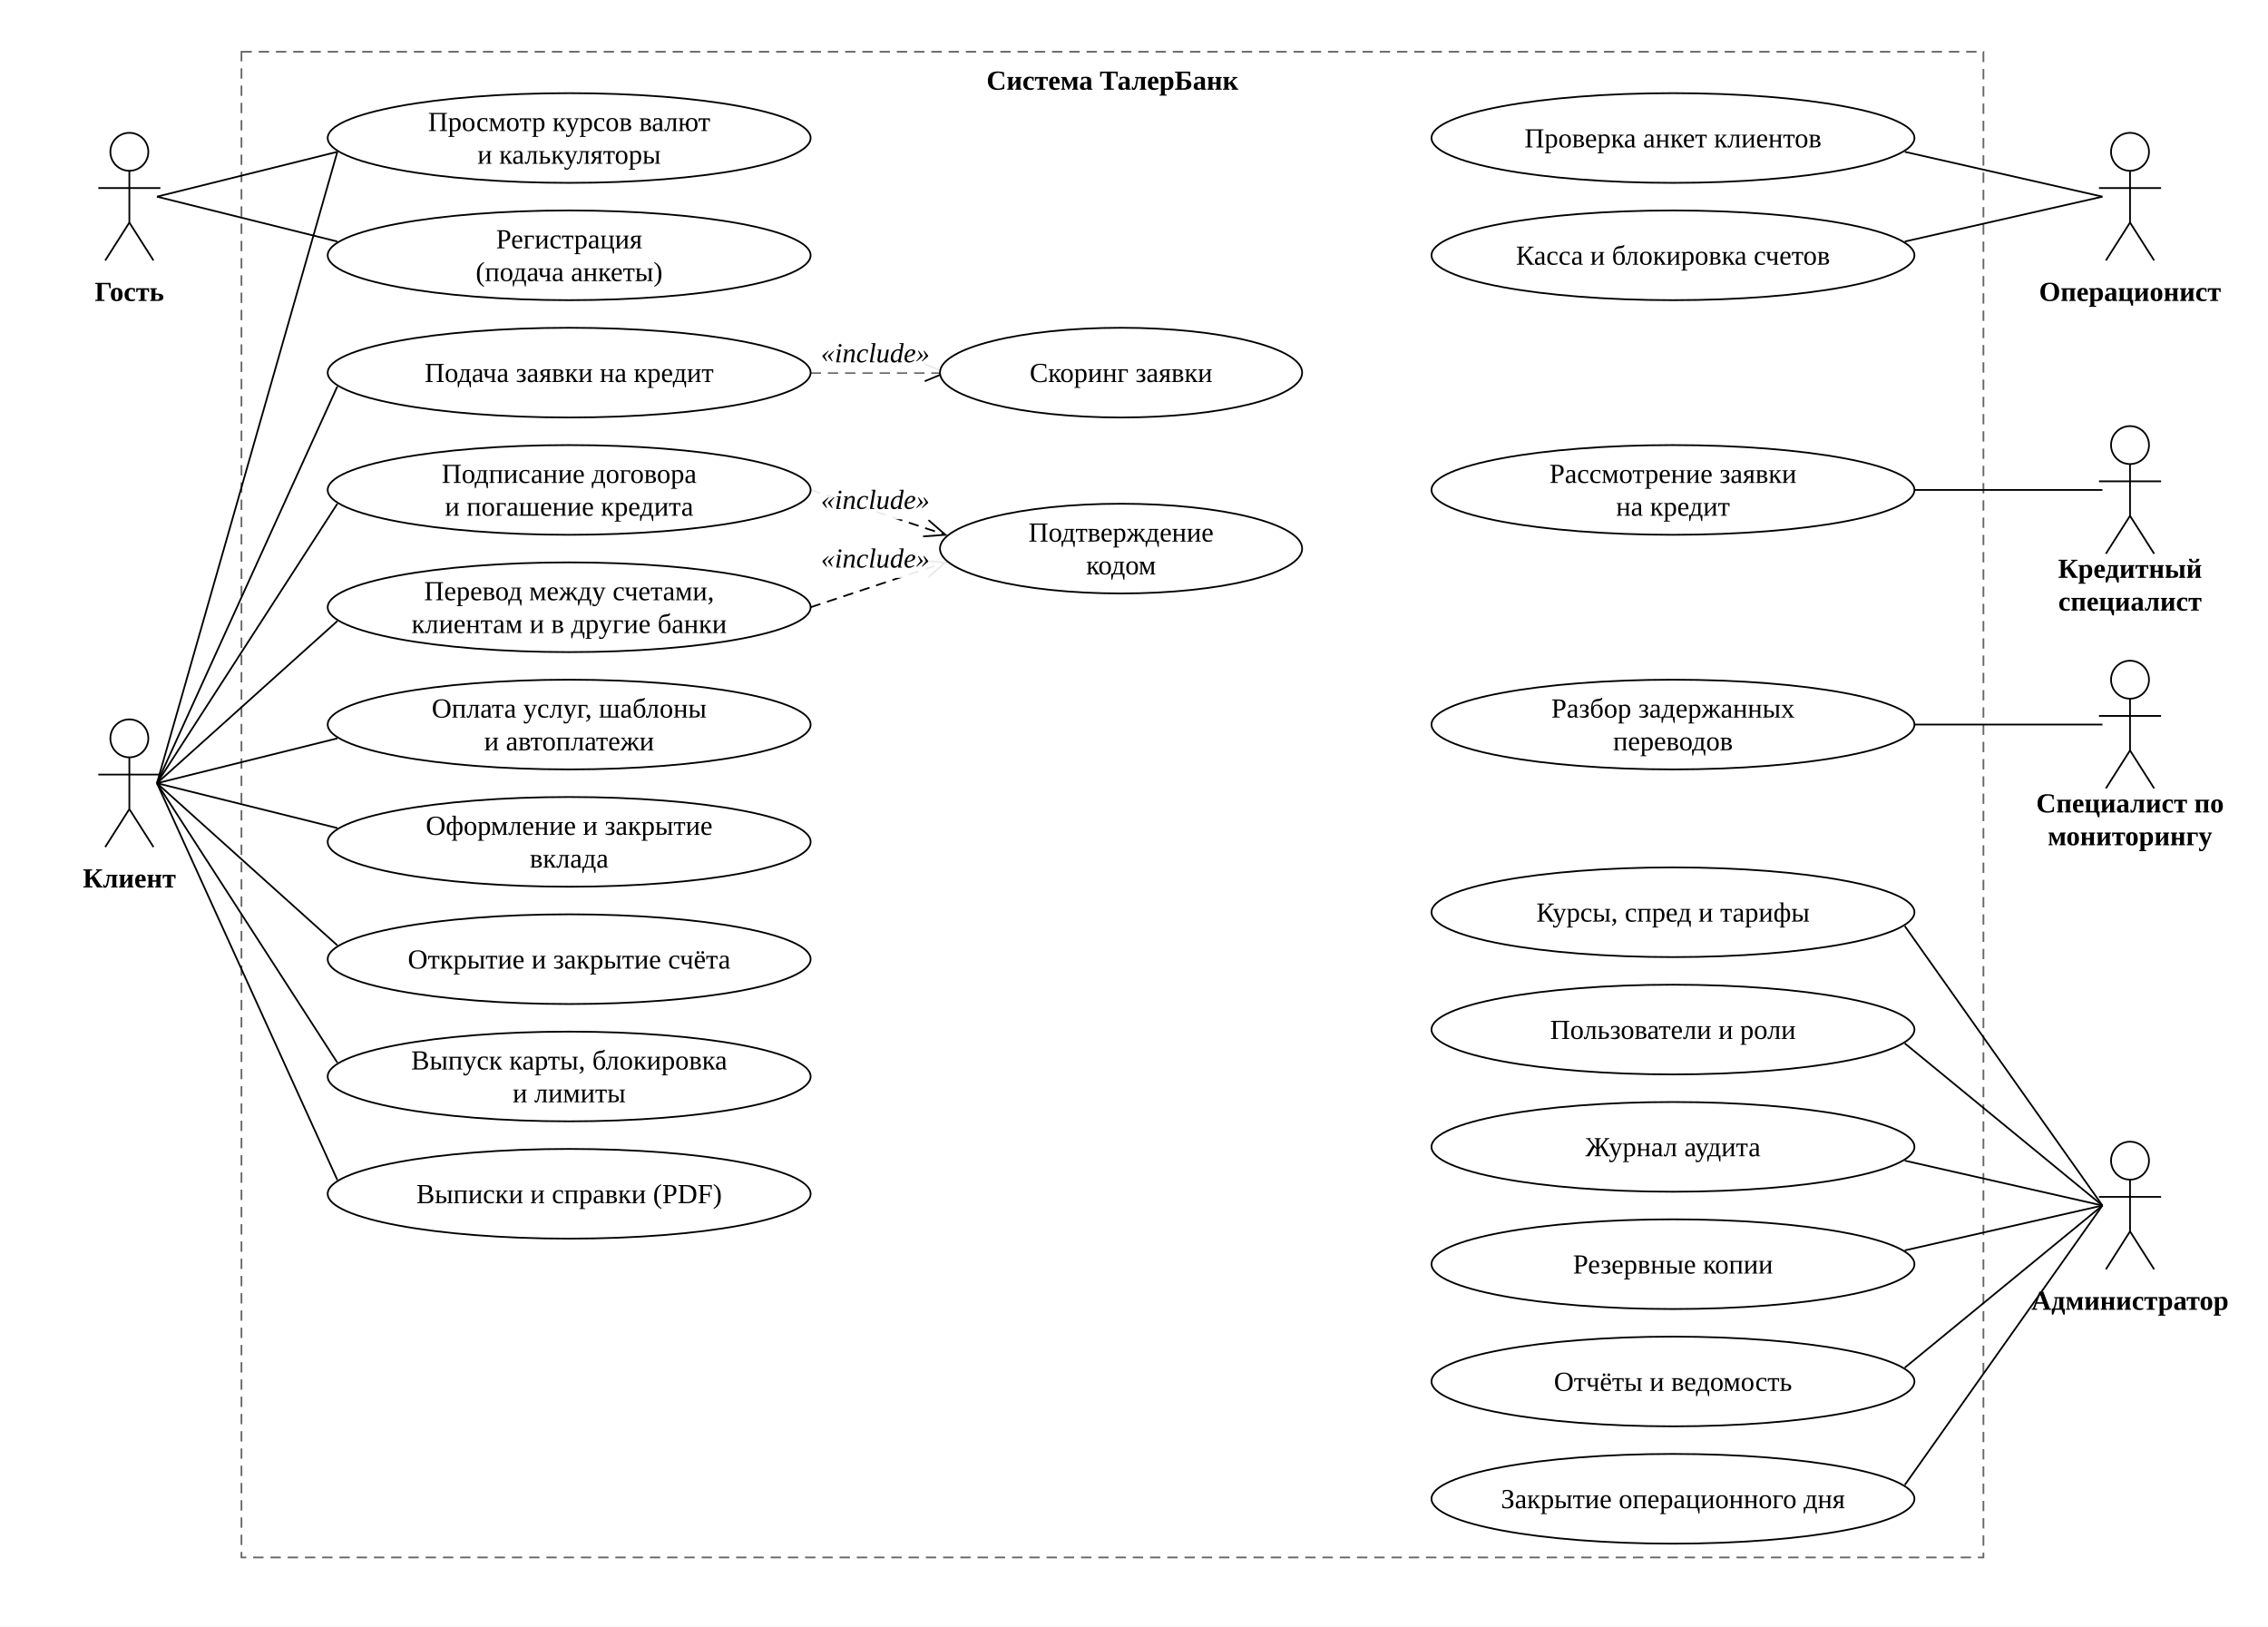
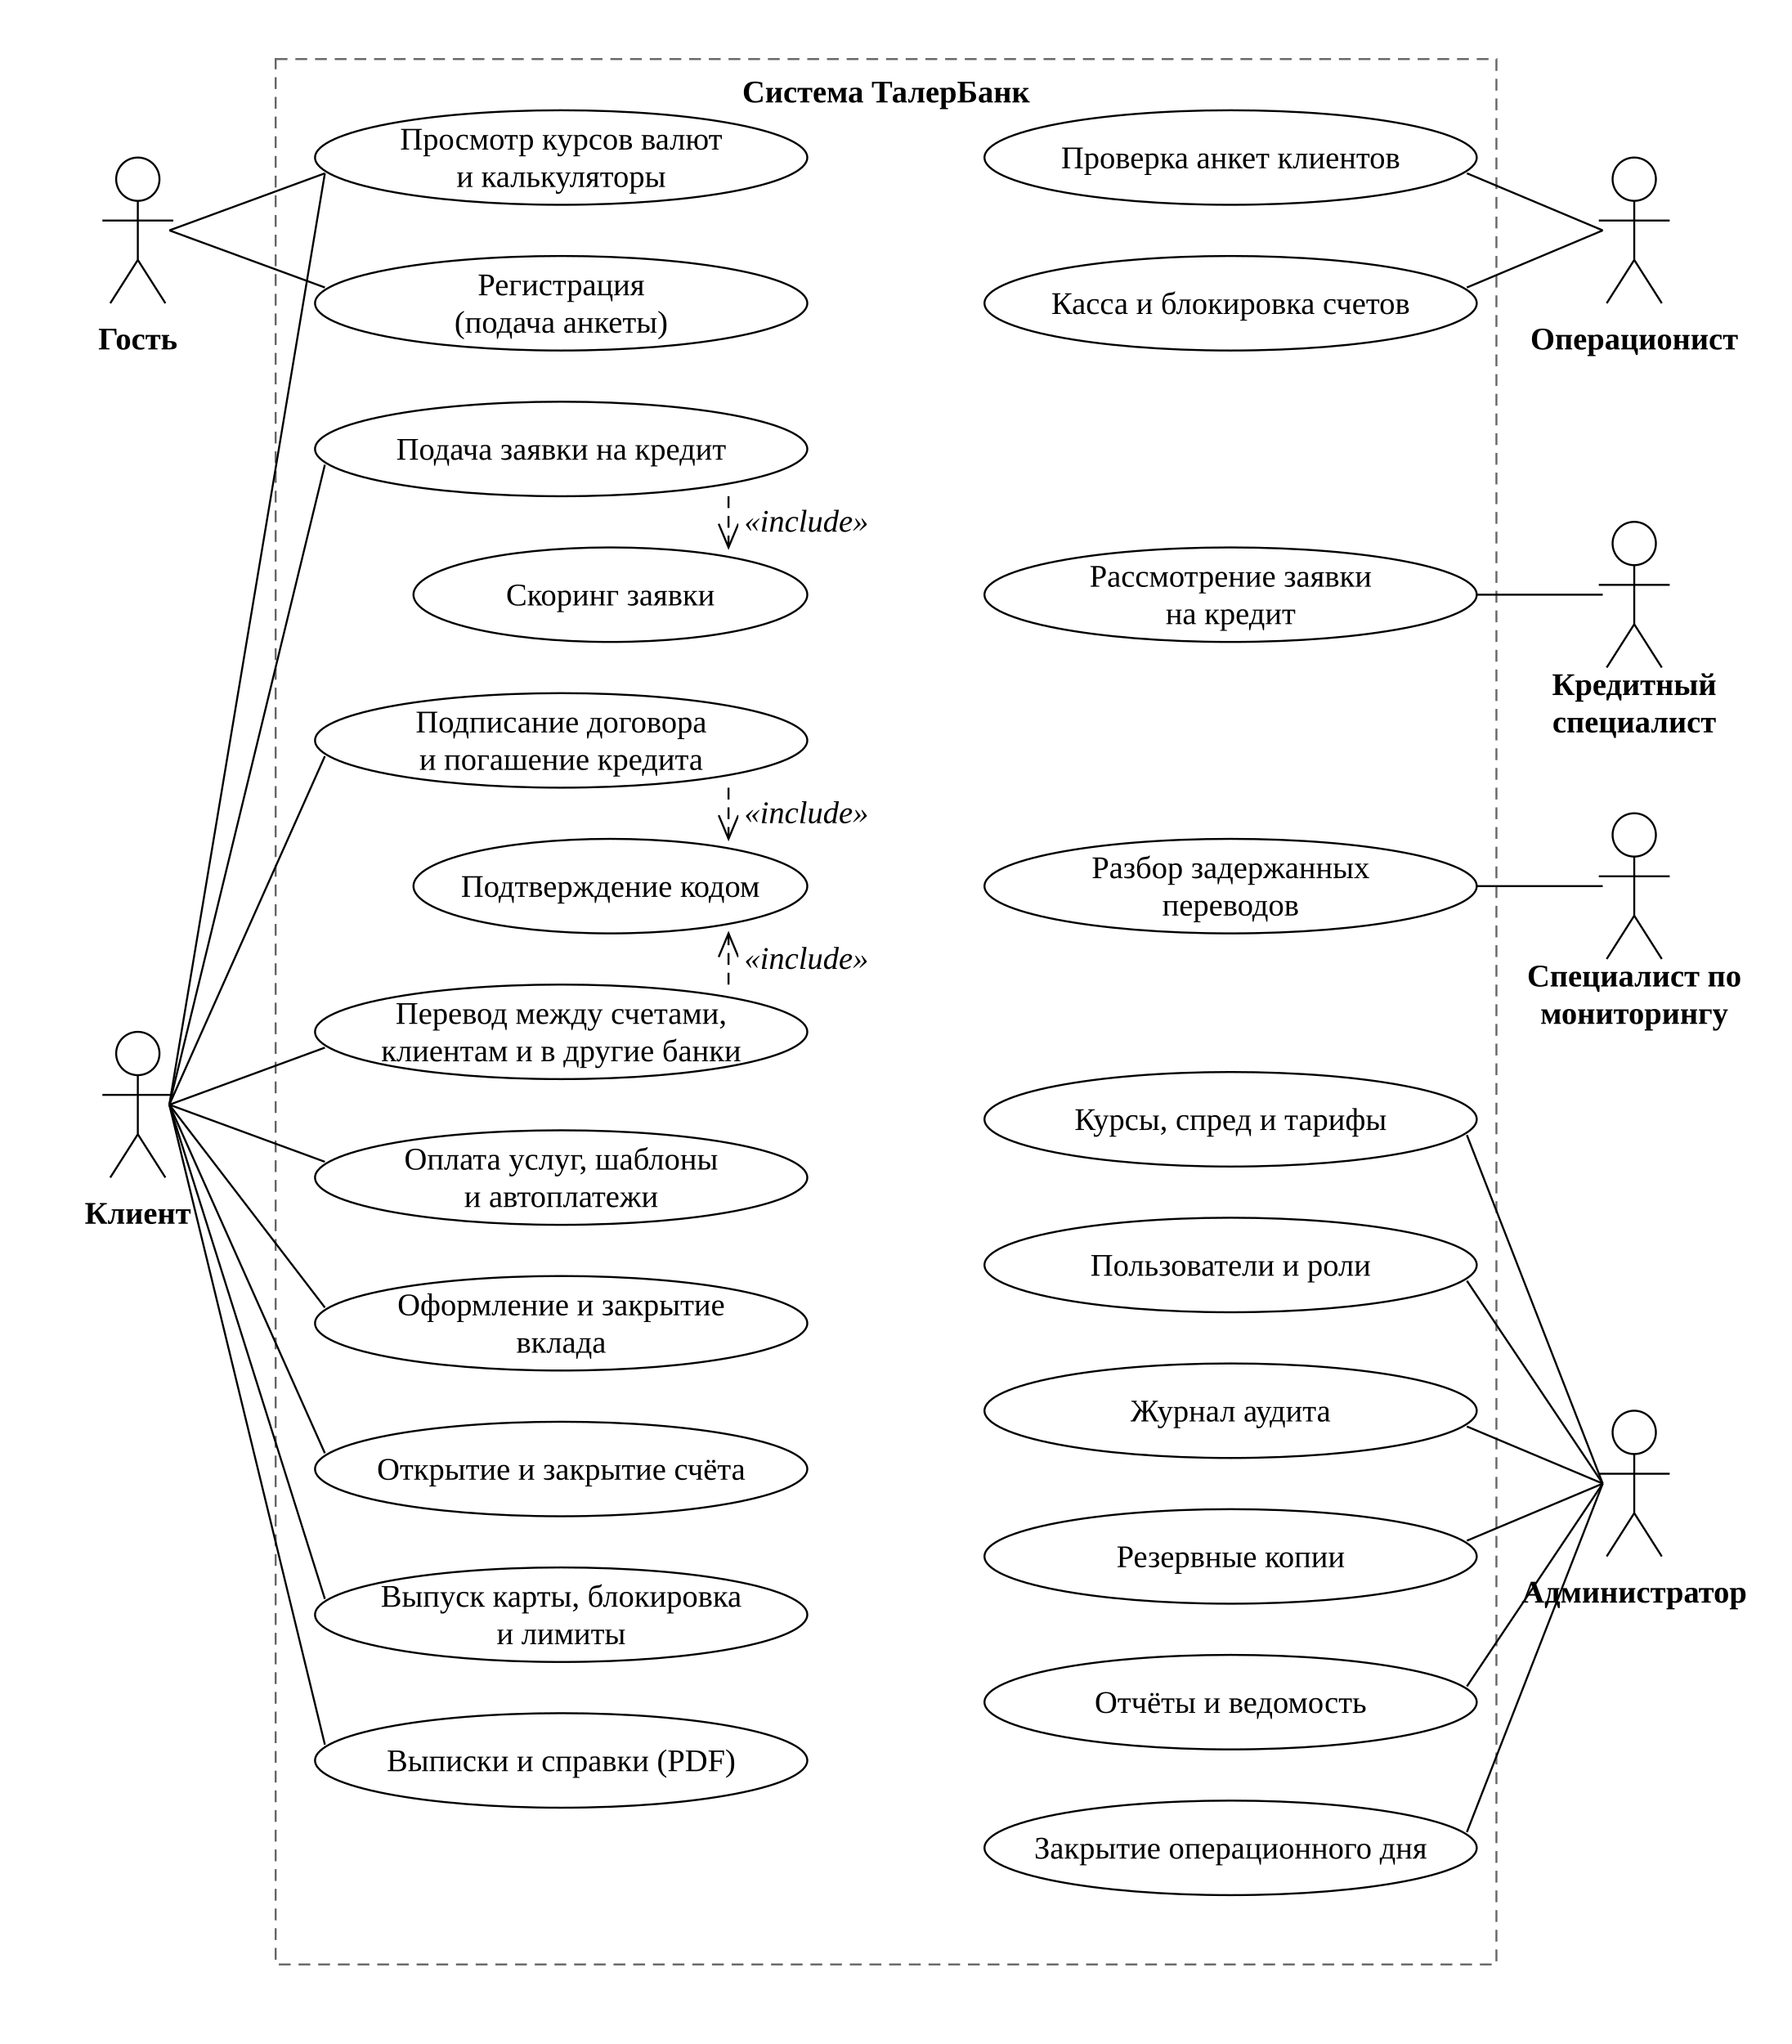
- <svg xmlns="http://www.w3.org/2000/svg" width="1315" height="943" viewBox="0 0 1315 943" font-family="Times New Roman, serif">
+ <svg xmlns="http://www.w3.org/2000/svg" width="910" height="1038" viewBox="0 0 910 1038" font-family="Times New Roman, serif">
  <rect width="100%" height="100%" fill="#ffffff" />
-   <rect x="140" y="30" width="1010" height="872.8" fill="none" stroke="#666" stroke-dasharray="6 4" />
-   <text x="645" y="52" font-size="16" font-weight="bold" text-anchor="middle">Система ТалерБанк</text>
-   <path d="M91,114 L195.6,88" fill="none" stroke="#000" />
-   <path d="M91,114 L195.6,140" fill="none" stroke="#000" />
-   <path d="M91,454 L195.6,88" fill="none" stroke="#000" />
-   <path d="M91,454 L195.6,224" fill="none" stroke="#000" />
-   <path d="M91,454 L195.6,292" fill="none" stroke="#000" />
-   <path d="M91,454 L195.6,360" fill="none" stroke="#000" />
-   <path d="M91,454 L195.6,428" fill="none" stroke="#000" />
-   <path d="M91,454 L195.6,480" fill="none" stroke="#000" />
-   <path d="M91,454 L195.6,548" fill="none" stroke="#000" />
-   <path d="M91,454 L195.6,616" fill="none" stroke="#000" />
-   <path d="M91,454 L195.6,684" fill="none" stroke="#000" />
-   <path d="M470,216 L548.15,216" fill="none" stroke="#000" stroke-dasharray="6 4" />
-   <polyline points="536.15,221 548.15,216 536.15,211" fill="none" stroke="#000" />
-   <rect x="466.06" y="194" width="82.88" height="22" fill="#fff" opacity="0.92" />
-   <text x="507.5" y="210" font-size="16" text-anchor="middle" font-style="italic">«include»</text>
-   <path d="M470,284 L548.15,310" fill="none" stroke="#000" stroke-dasharray="6 4" />
-   <polyline points="535.185,310.956 548.15,310 538.342,301.467" fill="none" stroke="#000" />
-   <rect x="466.06" y="279" width="82.88" height="22" fill="#fff" opacity="0.92" />
-   <text x="507.5" y="295" font-size="16" text-anchor="middle" font-style="italic">«include»</text>
-   <path d="M470,352 L548.15,326" fill="none" stroke="#000" stroke-dasharray="6 4" />
-   <polyline points="538.342,334.533 548.15,326 535.185,325.044" fill="none" stroke="#000" />
-   <rect x="466.06" y="313" width="82.88" height="22" fill="#fff" opacity="0.92" />
-   <text x="507.5" y="329" font-size="16" text-anchor="middle" font-style="italic">«include»</text>
-   <path d="M1219,114 L1104.4,88" fill="none" stroke="#000" />
-   <path d="M1219,114 L1104.4,140" fill="none" stroke="#000" />
-   <path d="M1219,284 L1104.4,284" fill="none" stroke="#000" />
-   <path d="M1219,420 L1104.4,420" fill="none" stroke="#000" />
-   <path d="M1219,698.8 L1104.4,536.8" fill="none" stroke="#000" />
-   <path d="M1219,698.8 L1104.4,604.8" fill="none" stroke="#000" />
-   <path d="M1219,698.8 L1104.4,672.8" fill="none" stroke="#000" />
-   <path d="M1219,698.8 L1104.4,724.8" fill="none" stroke="#000" />
-   <path d="M1219,698.8 L1104.4,792.8" fill="none" stroke="#000" />
-   <path d="M1219,698.8 L1104.4,860.8" fill="none" stroke="#000" />
-   <circle cx="75" cy="88" r="11" fill="#fff" stroke="#000" />
-   <path d="M75,99 V129 M57,109 H93 M75,129 L61,151 M75,129 L89,151" stroke="#000" fill="none" />
-   <text x="75" y="174.44" font-size="16" text-anchor="middle" font-weight="bold">Гость</text>
-   <circle cx="75" cy="428" r="11" fill="#fff" stroke="#000" />
-   <path d="M75,439 V469 M57,449 H93 M75,469 L61,491 M75,469 L89,491" stroke="#000" fill="none" />
-   <text x="75" y="514.44" font-size="16" text-anchor="middle" font-weight="bold">Клиент</text>
-   <ellipse cx="330" cy="80" rx="140" ry="26" fill="#fff" stroke="#000" />
-   <text x="330" y="75.94" font-size="16" text-anchor="middle">Просмотр курсов валют</text>
-   <text x="330" y="94.94" font-size="16" text-anchor="middle">и калькуляторы</text>
-   <ellipse cx="330" cy="148" rx="140" ry="26" fill="#fff" stroke="#000" />
-   <text x="330" y="143.94" font-size="16" text-anchor="middle">Регистрация</text>
-   <text x="330" y="162.94" font-size="16" text-anchor="middle">(подача анкеты)</text>
-   <ellipse cx="330" cy="216" rx="140" ry="26" fill="#fff" stroke="#000" />
-   <text x="330" y="221.44" font-size="16" text-anchor="middle">Подача заявки на кредит</text>
-   <ellipse cx="330" cy="284" rx="140" ry="26" fill="#fff" stroke="#000" />
-   <text x="330" y="279.94" font-size="16" text-anchor="middle">Подписание договора</text>
-   <text x="330" y="298.94" font-size="16" text-anchor="middle">и погашение кредита</text>
-   <ellipse cx="330" cy="352" rx="140" ry="26" fill="#fff" stroke="#000" />
-   <text x="330" y="347.94" font-size="16" text-anchor="middle">Перевод между счетами,</text>
-   <text x="330" y="366.94" font-size="16" text-anchor="middle">клиентам и в другие банки</text>
-   <ellipse cx="330" cy="420" rx="140" ry="26" fill="#fff" stroke="#000" />
-   <text x="330" y="415.94" font-size="16" text-anchor="middle">Оплата услуг, шаблоны</text>
-   <text x="330" y="434.94" font-size="16" text-anchor="middle">и автоплатежи</text>
-   <ellipse cx="330" cy="488" rx="140" ry="26" fill="#fff" stroke="#000" />
-   <text x="330" y="483.94" font-size="16" text-anchor="middle">Оформление и закрытие</text>
-   <text x="330" y="502.94" font-size="16" text-anchor="middle">вклада</text>
-   <ellipse cx="330" cy="556" rx="140" ry="26" fill="#fff" stroke="#000" />
-   <text x="330" y="561.44" font-size="16" text-anchor="middle">Открытие и закрытие счёта</text>
-   <ellipse cx="330" cy="624" rx="140" ry="26" fill="#fff" stroke="#000" />
-   <text x="330" y="619.94" font-size="16" text-anchor="middle">Выпуск карты, блокировка</text>
-   <text x="330" y="638.94" font-size="16" text-anchor="middle">и лимиты</text>
-   <ellipse cx="330" cy="692" rx="140" ry="26" fill="#fff" stroke="#000" />
-   <text x="330" y="697.44" font-size="16" text-anchor="middle">Выписки и справки (PDF)</text>
-   <ellipse cx="650" cy="216" rx="105" ry="26" fill="#fff" stroke="#000" />
-   <text x="650" y="221.44" font-size="16" text-anchor="middle">Скоринг заявки</text>
-   <ellipse cx="650" cy="318" rx="105" ry="26" fill="#fff" stroke="#000" />
-   <text x="650" y="313.94" font-size="16" text-anchor="middle">Подтверждение</text>
-   <text x="650" y="332.94" font-size="16" text-anchor="middle">кодом</text>
-   <circle cx="1235" cy="88" r="11" fill="#fff" stroke="#000" />
-   <path d="M1235,99 V129 M1217,109 H1253 M1235,129 L1221,151 M1235,129 L1249,151" stroke="#000" fill="none" />
-   <text x="1235" y="174.44" font-size="16" text-anchor="middle" font-weight="bold">Операционист</text>
-   <circle cx="1235" cy="258" r="11" fill="#fff" stroke="#000" />
-   <path d="M1235,269 V299 M1217,279 H1253 M1235,299 L1221,321 M1235,299 L1249,321" stroke="#000" fill="none" />
-   <text x="1235" y="334.94" font-size="16" text-anchor="middle" font-weight="bold">Кредитный</text>
-   <text x="1235" y="353.94" font-size="16" text-anchor="middle" font-weight="bold">специалист</text>
-   <circle cx="1235" cy="394" r="11" fill="#fff" stroke="#000" />
-   <path d="M1235,405 V435 M1217,415 H1253 M1235,435 L1221,457 M1235,435 L1249,457" stroke="#000" fill="none" />
-   <text x="1235" y="470.94" font-size="16" text-anchor="middle" font-weight="bold">Специалист по</text>
-   <text x="1235" y="489.94" font-size="16" text-anchor="middle" font-weight="bold">мониторингу</text>
-   <circle cx="1235" cy="672.8" r="11" fill="#fff" stroke="#000" />
-   <path d="M1235,683.8 V713.8 M1217,693.8 H1253 M1235,713.8 L1221,735.8 M1235,713.8 L1249,735.8" stroke="#000" fill="none" />
-   <text x="1235" y="759.24" font-size="16" text-anchor="middle" font-weight="bold">Администратор</text>
-   <ellipse cx="970" cy="80" rx="140" ry="26" fill="#fff" stroke="#000" />
-   <text x="970" y="85.44" font-size="16" text-anchor="middle">Проверка анкет клиентов</text>
-   <ellipse cx="970" cy="148" rx="140" ry="26" fill="#fff" stroke="#000" />
-   <text x="970" y="153.44" font-size="16" text-anchor="middle">Касса и блокировка счетов</text>
-   <ellipse cx="970" cy="284" rx="140" ry="26" fill="#fff" stroke="#000" />
-   <text x="970" y="279.94" font-size="16" text-anchor="middle">Рассмотрение заявки</text>
-   <text x="970" y="298.94" font-size="16" text-anchor="middle">на кредит</text>
-   <ellipse cx="970" cy="420" rx="140" ry="26" fill="#fff" stroke="#000" />
-   <text x="970" y="415.94" font-size="16" text-anchor="middle">Разбор задержанных</text>
-   <text x="970" y="434.94" font-size="16" text-anchor="middle">переводов</text>
-   <ellipse cx="970" cy="528.8" rx="140" ry="26" fill="#fff" stroke="#000" />
-   <text x="970" y="534.24" font-size="16" text-anchor="middle">Курсы, спред и тарифы</text>
-   <ellipse cx="970" cy="596.8" rx="140" ry="26" fill="#fff" stroke="#000" />
-   <text x="970" y="602.24" font-size="16" text-anchor="middle">Пользователи и роли</text>
-   <ellipse cx="970" cy="664.8" rx="140" ry="26" fill="#fff" stroke="#000" />
-   <text x="970" y="670.24" font-size="16" text-anchor="middle">Журнал аудита</text>
-   <ellipse cx="970" cy="732.8" rx="140" ry="26" fill="#fff" stroke="#000" />
-   <text x="970" y="738.24" font-size="16" text-anchor="middle">Резервные копии</text>
-   <ellipse cx="970" cy="800.8" rx="140" ry="26" fill="#fff" stroke="#000" />
-   <text x="970" y="806.24" font-size="16" text-anchor="middle">Отчёты и ведомость</text>
-   <ellipse cx="970" cy="868.8" rx="140" ry="26" fill="#fff" stroke="#000" />
-   <text x="970" y="874.24" font-size="16" text-anchor="middle">Закрытие операционного дня</text>
+   <rect x="140" y="30" width="620" height="967.6" fill="none" stroke="#666" stroke-dasharray="6 4" />
+   <text x="450" y="52" font-size="16" font-weight="bold" text-anchor="middle">Система ТалерБанк</text>
+   <path d="M86,117 L165,88" fill="none" stroke="#000" />
+   <path d="M86,117 L165,146" fill="none" stroke="#000" />
+   <path d="M86,561 L165,88" fill="none" stroke="#000" />
+   <path d="M86,561 L165,236" fill="none" stroke="#000" />
+   <path d="M86,561 L165,384" fill="none" stroke="#000" />
+   <path d="M86,561 L165,532" fill="none" stroke="#000" />
+   <path d="M86,561 L165,590" fill="none" stroke="#000" />
+   <path d="M86,561 L165,664" fill="none" stroke="#000" />
+   <path d="M86,561 L165,738" fill="none" stroke="#000" />
+   <path d="M86,561 L165,812" fill="none" stroke="#000" />
+   <path d="M86,561 L165,886" fill="none" stroke="#000" />
+   <path d="M370,252 L370,278" fill="none" stroke="#000" stroke-dasharray="6 4" />
+   <polyline points="365,266 370,278 375,266" fill="none" stroke="#000" />
+   <rect x="375" y="254" width="82.88" height="22" fill="#fff" opacity="0.92" />
+   <text x="378" y="270" font-size="16" text-anchor="start" font-style="italic">«include»</text>
+   <path d="M370,400 L370,426" fill="none" stroke="#000" stroke-dasharray="6 4" />
+   <polyline points="365,414 370,426 375,414" fill="none" stroke="#000" />
+   <rect x="375" y="402" width="82.88" height="22" fill="#fff" opacity="0.92" />
+   <text x="378" y="418" font-size="16" text-anchor="start" font-style="italic">«include»</text>
+   <path d="M370,500 L370,474" fill="none" stroke="#000" stroke-dasharray="6 4" />
+   <polyline points="375,486 370,474 365,486" fill="none" stroke="#000" />
+   <rect x="375" y="476" width="82.88" height="22" fill="#fff" opacity="0.92" />
+   <text x="378" y="492" font-size="16" text-anchor="start" font-style="italic">«include»</text>
+   <path d="M814,117 L745,88" fill="none" stroke="#000" />
+   <path d="M814,117 L745,146" fill="none" stroke="#000" />
+   <path d="M814,302 L745,302" fill="none" stroke="#000" />
+   <path d="M814,450 L745,450" fill="none" stroke="#000" />
+   <path d="M814,753.4 L745,576.4" fill="none" stroke="#000" />
+   <path d="M814,753.4 L745,650.4" fill="none" stroke="#000" />
+   <path d="M814,753.4 L745,724.4" fill="none" stroke="#000" />
+   <path d="M814,753.4 L745,782.4" fill="none" stroke="#000" />
+   <path d="M814,753.4 L745,856.4" fill="none" stroke="#000" />
+   <path d="M814,753.4 L745,930.4" fill="none" stroke="#000" />
+   <circle cx="70" cy="91" r="11" fill="#fff" stroke="#000" />
+   <path d="M70,102 V132 M52,112 H88 M70,132 L56,154 M70,132 L84,154" stroke="#000" fill="none" />
+   <text x="70" y="177.44" font-size="16" text-anchor="middle" font-weight="bold">Гость</text>
+   <circle cx="70" cy="535" r="11" fill="#fff" stroke="#000" />
+   <path d="M70,546 V576 M52,556 H88 M70,576 L56,598 M70,576 L84,598" stroke="#000" fill="none" />
+   <text x="70" y="621.44" font-size="16" text-anchor="middle" font-weight="bold">Клиент</text>
+   <ellipse cx="285" cy="80" rx="125" ry="24" fill="#fff" stroke="#000" />
+   <text x="285" y="75.94" font-size="16" text-anchor="middle">Просмотр курсов валют</text>
+   <text x="285" y="94.94" font-size="16" text-anchor="middle">и калькуляторы</text>
+   <ellipse cx="285" cy="154" rx="125" ry="24" fill="#fff" stroke="#000" />
+   <text x="285" y="149.94" font-size="16" text-anchor="middle">Регистрация</text>
+   <text x="285" y="168.94" font-size="16" text-anchor="middle">(подача анкеты)</text>
+   <ellipse cx="285" cy="228" rx="125" ry="24" fill="#fff" stroke="#000" />
+   <text x="285" y="233.44" font-size="16" text-anchor="middle">Подача заявки на кредит</text>
+   <ellipse cx="310" cy="302" rx="100" ry="24" fill="#fff" stroke="#000" />
+   <text x="310" y="307.44" font-size="16" text-anchor="middle">Скоринг заявки</text>
+   <ellipse cx="285" cy="376" rx="125" ry="24" fill="#fff" stroke="#000" />
+   <text x="285" y="371.94" font-size="16" text-anchor="middle">Подписание договора</text>
+   <text x="285" y="390.94" font-size="16" text-anchor="middle">и погашение кредита</text>
+   <ellipse cx="310" cy="450" rx="100" ry="24" fill="#fff" stroke="#000" />
+   <text x="310" y="455.44" font-size="16" text-anchor="middle">Подтверждение кодом</text>
+   <ellipse cx="285" cy="524" rx="125" ry="24" fill="#fff" stroke="#000" />
+   <text x="285" y="519.94" font-size="16" text-anchor="middle">Перевод между счетами,</text>
+   <text x="285" y="538.94" font-size="16" text-anchor="middle">клиентам и в другие банки</text>
+   <ellipse cx="285" cy="598" rx="125" ry="24" fill="#fff" stroke="#000" />
+   <text x="285" y="593.94" font-size="16" text-anchor="middle">Оплата услуг, шаблоны</text>
+   <text x="285" y="612.94" font-size="16" text-anchor="middle">и автоплатежи</text>
+   <ellipse cx="285" cy="672" rx="125" ry="24" fill="#fff" stroke="#000" />
+   <text x="285" y="667.94" font-size="16" text-anchor="middle">Оформление и закрытие</text>
+   <text x="285" y="686.94" font-size="16" text-anchor="middle">вклада</text>
+   <ellipse cx="285" cy="746" rx="125" ry="24" fill="#fff" stroke="#000" />
+   <text x="285" y="751.44" font-size="16" text-anchor="middle">Открытие и закрытие счёта</text>
+   <ellipse cx="285" cy="820" rx="125" ry="24" fill="#fff" stroke="#000" />
+   <text x="285" y="815.94" font-size="16" text-anchor="middle">Выпуск карты, блокировка</text>
+   <text x="285" y="834.94" font-size="16" text-anchor="middle">и лимиты</text>
+   <ellipse cx="285" cy="894" rx="125" ry="24" fill="#fff" stroke="#000" />
+   <text x="285" y="899.44" font-size="16" text-anchor="middle">Выписки и справки (PDF)</text>
+   <circle cx="830" cy="91" r="11" fill="#fff" stroke="#000" />
+   <path d="M830,102 V132 M812,112 H848 M830,132 L816,154 M830,132 L844,154" stroke="#000" fill="none" />
+   <text x="830" y="177.44" font-size="16" text-anchor="middle" font-weight="bold">Операционист</text>
+   <circle cx="830" cy="276" r="11" fill="#fff" stroke="#000" />
+   <path d="M830,287 V317 M812,297 H848 M830,317 L816,339 M830,317 L844,339" stroke="#000" fill="none" />
+   <text x="830" y="352.94" font-size="16" text-anchor="middle" font-weight="bold">Кредитный</text>
+   <text x="830" y="371.94" font-size="16" text-anchor="middle" font-weight="bold">специалист</text>
+   <circle cx="830" cy="424" r="11" fill="#fff" stroke="#000" />
+   <path d="M830,435 V465 M812,445 H848 M830,465 L816,487 M830,465 L844,487" stroke="#000" fill="none" />
+   <text x="830" y="500.94" font-size="16" text-anchor="middle" font-weight="bold">Специалист по</text>
+   <text x="830" y="519.94" font-size="16" text-anchor="middle" font-weight="bold">мониторингу</text>
+   <circle cx="830" cy="727.4" r="11" fill="#fff" stroke="#000" />
+   <path d="M830,738.4 V768.4 M812,748.4 H848 M830,768.4 L816,790.4 M830,768.4 L844,790.4" stroke="#000" fill="none" />
+   <text x="830" y="813.84" font-size="16" text-anchor="middle" font-weight="bold">Администратор</text>
+   <ellipse cx="625" cy="80" rx="125" ry="24" fill="#fff" stroke="#000" />
+   <text x="625" y="85.44" font-size="16" text-anchor="middle">Проверка анкет клиентов</text>
+   <ellipse cx="625" cy="154" rx="125" ry="24" fill="#fff" stroke="#000" />
+   <text x="625" y="159.44" font-size="16" text-anchor="middle">Касса и блокировка счетов</text>
+   <ellipse cx="625" cy="302" rx="125" ry="24" fill="#fff" stroke="#000" />
+   <text x="625" y="297.94" font-size="16" text-anchor="middle">Рассмотрение заявки</text>
+   <text x="625" y="316.94" font-size="16" text-anchor="middle">на кредит</text>
+   <ellipse cx="625" cy="450" rx="125" ry="24" fill="#fff" stroke="#000" />
+   <text x="625" y="445.94" font-size="16" text-anchor="middle">Разбор задержанных</text>
+   <text x="625" y="464.94" font-size="16" text-anchor="middle">переводов</text>
+   <ellipse cx="625" cy="568.4" rx="125" ry="24" fill="#fff" stroke="#000" />
+   <text x="625" y="573.84" font-size="16" text-anchor="middle">Курсы, спред и тарифы</text>
+   <ellipse cx="625" cy="642.4" rx="125" ry="24" fill="#fff" stroke="#000" />
+   <text x="625" y="647.84" font-size="16" text-anchor="middle">Пользователи и роли</text>
+   <ellipse cx="625" cy="716.4" rx="125" ry="24" fill="#fff" stroke="#000" />
+   <text x="625" y="721.84" font-size="16" text-anchor="middle">Журнал аудита</text>
+   <ellipse cx="625" cy="790.4" rx="125" ry="24" fill="#fff" stroke="#000" />
+   <text x="625" y="795.84" font-size="16" text-anchor="middle">Резервные копии</text>
+   <ellipse cx="625" cy="864.4" rx="125" ry="24" fill="#fff" stroke="#000" />
+   <text x="625" y="869.84" font-size="16" text-anchor="middle">Отчёты и ведомость</text>
+   <ellipse cx="625" cy="938.4" rx="125" ry="24" fill="#fff" stroke="#000" />
+   <text x="625" y="943.84" font-size="16" text-anchor="middle">Закрытие операционного дня</text>
</svg>
